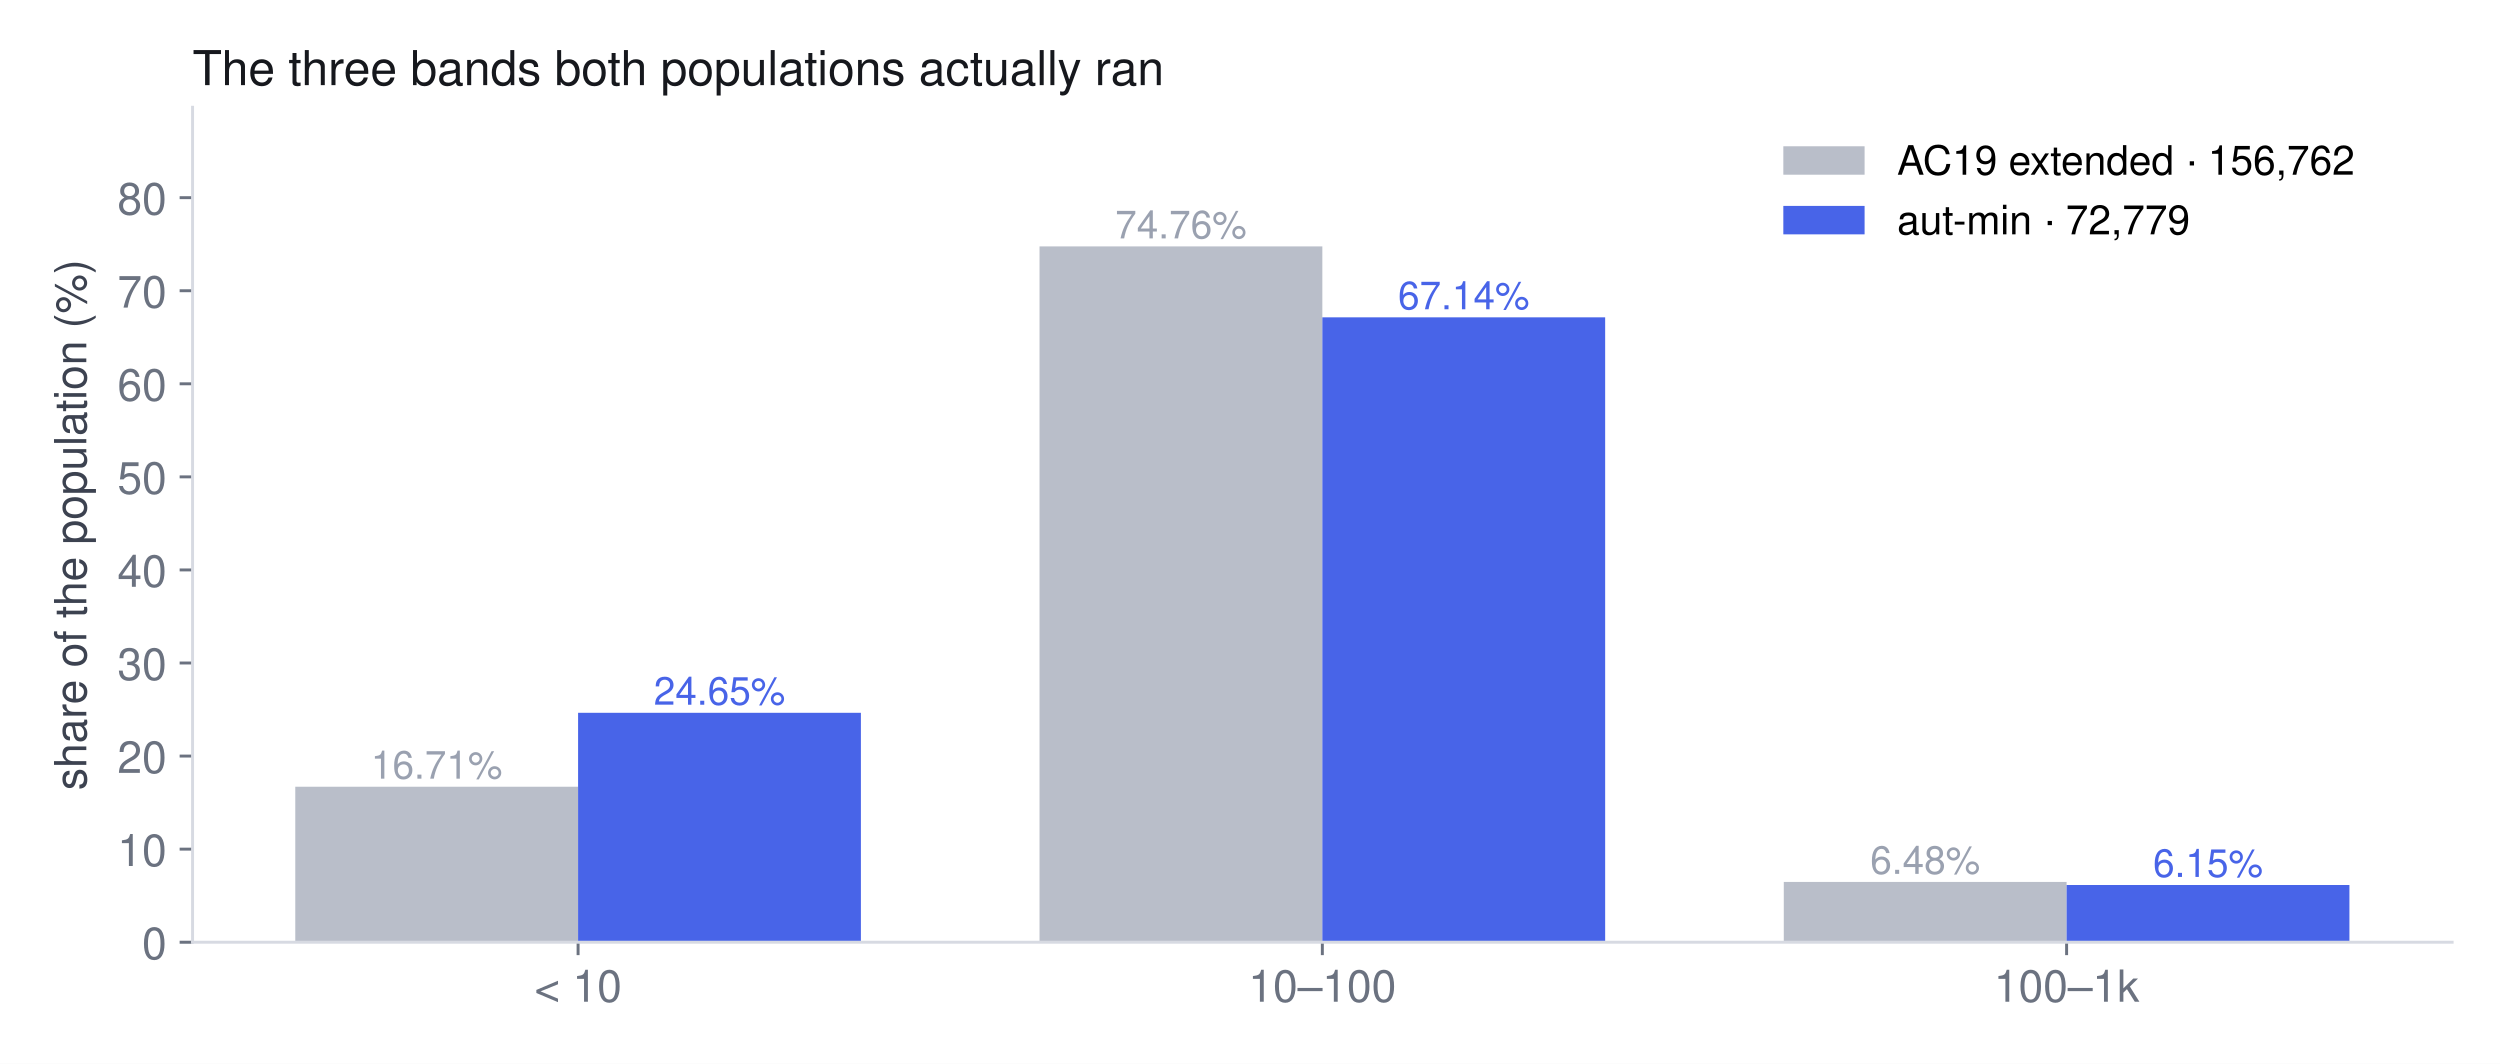
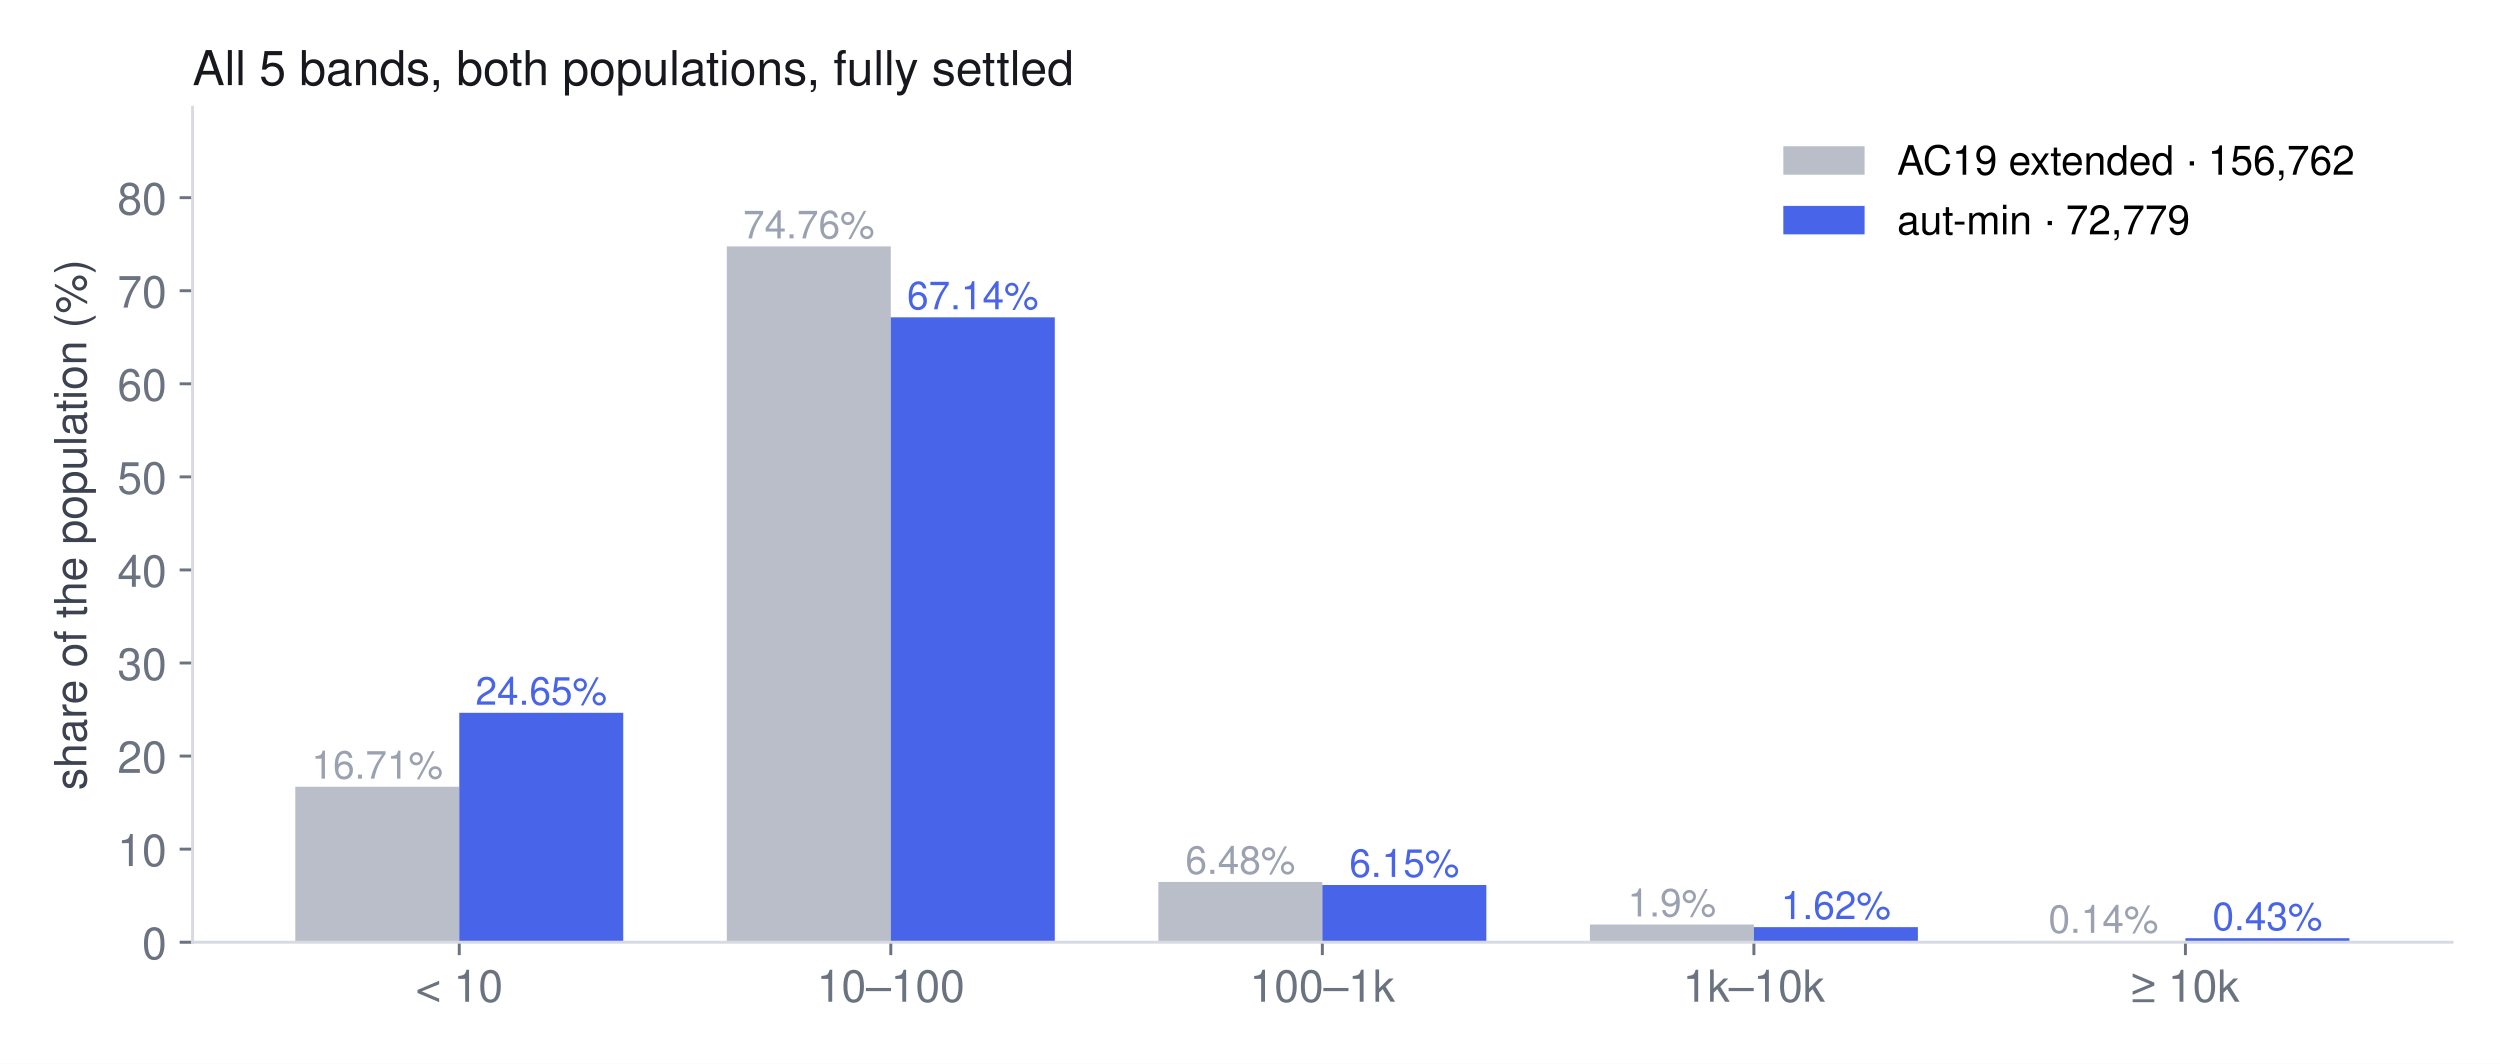
<svg xmlns="http://www.w3.org/2000/svg" xmlns:xlink="http://www.w3.org/1999/xlink" width="676.8pt" height="288pt" viewBox="0 0 676.8 288" version="1.1">
  <defs>
    <style type="text/css">*{stroke-linejoin: round; stroke-linecap: butt}</style>
  </defs>
  <g id="figure_1">
    <g id="patch_1">
      <path d="M 0 288  L 676.8 288  L 676.8 0  L 0 0  z " style="fill: #ffffff" />
    </g>
    <g id="axes_1">
      <g id="patch_2">
        <path d="M 52.13 255.08  L 663.84 255.08  L 663.84 29.04  L 52.13 29.04  z " style="fill: #ffffff" />
      </g>
      <g id="patch_3">
-         <path d="M 79.935 255.08  L 156.499 255.08  L 156.499 212.977  L 79.935 212.977  z " clip-path="url(#pde4be60e2d)" style="fill: #b9bec9" />
+         <path d="M 79.935 255.08  L 124.33 255.08  L 124.33 212.977  L 79.935 212.977  z " clip-path="url(#p8b95df6212)" style="fill: #b9bec9" />
      </g>
      <g id="patch_4">
-         <path d="M 281.421 255.08  L 357.985 255.08  L 357.985 66.713  L 281.421 66.713  z " clip-path="url(#pde4be60e2d)" style="fill: #b9bec9" />
+         <path d="M 196.763 255.08  L 241.157 255.08  L 241.157 66.713  L 196.763 66.713  z " clip-path="url(#p8b95df6212)" style="fill: #b9bec9" />
      </g>
      <g id="patch_5">
-         <path d="M 482.906 255.08  L 559.471 255.08  L 559.471 238.753  L 482.906 238.753  z " clip-path="url(#pde4be60e2d)" style="fill: #b9bec9" />
+         <path d="M 313.59 255.08  L 357.985 255.08  L 357.985 238.753  L 313.59 238.753  z " clip-path="url(#p8b95df6212)" style="fill: #b9bec9" />
      </g>
      <g id="patch_6">
-         <path d="M 156.499 255.08  L 233.064 255.08  L 233.064 192.971  L 156.499 192.971  z " clip-path="url(#pde4be60e2d)" style="fill: #4864e8" />
+         <path d="M 430.418 255.08  L 474.813 255.08  L 474.813 250.293  L 430.418 250.293  z " clip-path="url(#p8b95df6212)" style="fill: #b9bec9" />
      </g>
      <g id="patch_7">
-         <path d="M 357.985 255.08  L 434.549 255.08  L 434.549 85.913  L 357.985 85.913  z " clip-path="url(#pde4be60e2d)" style="fill: #4864e8" />
+         <path d="M 547.246 255.08  L 591.64 255.08  L 591.64 254.727  L 547.246 254.727  z " clip-path="url(#p8b95df6212)" style="fill: #b9bec9" />
      </g>
      <g id="patch_8">
-         <path d="M 559.471 255.08  L 636.035 255.08  L 636.035 239.584  L 559.471 239.584  z " clip-path="url(#pde4be60e2d)" style="fill: #4864e8" />
+         <path d="M 124.33 255.08  L 168.724 255.08  L 168.724 192.971  L 124.33 192.971  z " clip-path="url(#p8b95df6212)" style="fill: #4864e8" />
+       </g>
+       <g id="patch_9">
+         <path d="M 241.157 255.08  L 285.552 255.08  L 285.552 85.913  L 241.157 85.913  z " clip-path="url(#p8b95df6212)" style="fill: #4864e8" />
+       </g>
+       <g id="patch_10">
+         <path d="M 357.985 255.08  L 402.38 255.08  L 402.38 239.584  L 357.985 239.584  z " clip-path="url(#p8b95df6212)" style="fill: #4864e8" />
+       </g>
+       <g id="patch_11">
+         <path d="M 474.813 255.08  L 519.207 255.08  L 519.207 250.998  L 474.813 250.998  z " clip-path="url(#p8b95df6212)" style="fill: #4864e8" />
+       </g>
+       <g id="patch_12">
+         <path d="M 591.64 255.08  L 636.035 255.08  L 636.035 253.997  L 591.64 253.997  z " clip-path="url(#p8b95df6212)" style="fill: #4864e8" />
      </g>
      <g id="matplotlib.axis_1">
        <g id="xtick_1">
          <g id="line2d_1">
            <defs>
-               <path id="m584bb8a423" d="M 0 0  L 0 3.5  " style="stroke: #6b7280; stroke-width: 0.8" />
+               <path id="m94e1626e4c" d="M 0 0  L 0 3.5  " style="stroke: #6b7280; stroke-width: 0.8" />
            </defs>
            <g>
-               <use xlink:href="#m584bb8a423" x="156.499" y="255.08" style="fill: #6b7280; stroke: #6b7280; stroke-width: 0.8" />
+               <use xlink:href="#m94e1626e4c" x="124.33" y="255.08" style="fill: #6b7280; stroke: #6b7280; stroke-width: 0.8" />
            </g>
          </g>
          <g id="text_1">
-             <text style="font-size: 12px; font-family: 'Helvetica Neue', 'Helvetica', 'Arial', 'DejaVu Sans', 'Bitstream Vera Sans', 'Computer Modern Sans Serif', 'Lucida Grande', 'Verdana', 'Geneva', 'Lucid', 'Avant Garde', sans-serif; text-anchor: middle; fill: #6b7280" x="156.499" y="271.198" transform="rotate(-0 156.4995 271.1981)">&lt; 10</text>
+             <text style="font-size: 12px; font-family: 'Helvetica Neue', 'Helvetica', 'Arial', 'DejaVu Sans', 'Bitstream Vera Sans', 'Computer Modern Sans Serif', 'Lucida Grande', 'Verdana', 'Geneva', 'Lucid', 'Avant Garde', sans-serif; text-anchor: middle; fill: #6b7280" x="124.33" y="271.198" transform="rotate(-0 124.3295 271.1981)">&lt; 10</text>
          </g>
        </g>
        <g id="xtick_2">
          <g id="line2d_2">
            <g>
-               <use xlink:href="#m584bb8a423" x="357.985" y="255.08" style="fill: #6b7280; stroke: #6b7280; stroke-width: 0.8" />
+               <use xlink:href="#m94e1626e4c" x="241.157" y="255.08" style="fill: #6b7280; stroke: #6b7280; stroke-width: 0.8" />
            </g>
          </g>
          <g id="text_2">
-             <text style="font-size: 12px; font-family: 'Helvetica Neue', 'Helvetica', 'Arial', 'DejaVu Sans', 'Bitstream Vera Sans', 'Computer Modern Sans Serif', 'Lucida Grande', 'Verdana', 'Geneva', 'Lucid', 'Avant Garde', sans-serif; text-anchor: middle; fill: #6b7280" x="357.985" y="271.198" transform="rotate(-0 357.985 271.1981)">10–100</text>
+             <text style="font-size: 12px; font-family: 'Helvetica Neue', 'Helvetica', 'Arial', 'DejaVu Sans', 'Bitstream Vera Sans', 'Computer Modern Sans Serif', 'Lucida Grande', 'Verdana', 'Geneva', 'Lucid', 'Avant Garde', sans-serif; text-anchor: middle; fill: #6b7280" x="241.157" y="271.198" transform="rotate(-0 241.1573 271.1981)">10–100</text>
          </g>
        </g>
        <g id="xtick_3">
          <g id="line2d_3">
            <g>
-               <use xlink:href="#m584bb8a423" x="559.471" y="255.08" style="fill: #6b7280; stroke: #6b7280; stroke-width: 0.8" />
+               <use xlink:href="#m94e1626e4c" x="357.985" y="255.08" style="fill: #6b7280; stroke: #6b7280; stroke-width: 0.8" />
            </g>
          </g>
          <g id="text_3">
-             <text style="font-size: 12px; font-family: 'Helvetica Neue', 'Helvetica', 'Arial', 'DejaVu Sans', 'Bitstream Vera Sans', 'Computer Modern Sans Serif', 'Lucida Grande', 'Verdana', 'Geneva', 'Lucid', 'Avant Garde', sans-serif; text-anchor: middle; fill: #6b7280" x="559.471" y="271.198" transform="rotate(-0 559.4705 271.1981)">100–1k</text>
+             <text style="font-size: 12px; font-family: 'Helvetica Neue', 'Helvetica', 'Arial', 'DejaVu Sans', 'Bitstream Vera Sans', 'Computer Modern Sans Serif', 'Lucida Grande', 'Verdana', 'Geneva', 'Lucid', 'Avant Garde', sans-serif; text-anchor: middle; fill: #6b7280" x="357.985" y="271.198" transform="rotate(-0 357.985 271.1981)">100–1k</text>
+           </g>
+         </g>
+         <g id="xtick_4">
+           <g id="line2d_4">
+             <g>
+               <use xlink:href="#m94e1626e4c" x="474.813" y="255.08" style="fill: #6b7280; stroke: #6b7280; stroke-width: 0.8" />
+             </g>
+           </g>
+           <g id="text_4">
+             <text style="font-size: 12px; font-family: 'Helvetica Neue', 'Helvetica', 'Arial', 'DejaVu Sans', 'Bitstream Vera Sans', 'Computer Modern Sans Serif', 'Lucida Grande', 'Verdana', 'Geneva', 'Lucid', 'Avant Garde', sans-serif; text-anchor: middle; fill: #6b7280" x="474.813" y="271.198" transform="rotate(-0 474.8127 271.1981)">1k–10k</text>
+           </g>
+         </g>
+         <g id="xtick_5">
+           <g id="line2d_5">
+             <g>
+               <use xlink:href="#m94e1626e4c" x="591.64" y="255.08" style="fill: #6b7280; stroke: #6b7280; stroke-width: 0.8" />
+             </g>
+           </g>
+           <g id="text_5">
+             <text style="font-size: 12px; font-family: 'Helvetica Neue', 'Helvetica', 'Arial', 'DejaVu Sans', 'Bitstream Vera Sans', 'Computer Modern Sans Serif', 'Lucida Grande', 'Verdana', 'Geneva', 'Lucid', 'Avant Garde', sans-serif; text-anchor: middle; fill: #6b7280" x="591.64" y="271.198" transform="rotate(-0 591.6405 271.1981)">≥ 10k</text>
          </g>
        </g>
      </g>
      <g id="matplotlib.axis_2">
        <g id="ytick_1">
-           <g id="line2d_4">
+           <g id="line2d_6">
            <defs>
-               <path id="m0c8996639a" d="M 0 0  L -3.5 0  " style="stroke: #6b7280; stroke-width: 0.8" />
+               <path id="m716fffba62" d="M 0 0  L -3.5 0  " style="stroke: #6b7280; stroke-width: 0.8" />
            </defs>
            <g>
-               <use xlink:href="#m0c8996639a" x="52.13" y="255.08" style="fill: #6b7280; stroke: #6b7280; stroke-width: 0.8" />
-             </g>
-           </g>
-           <g id="text_4">
+               <use xlink:href="#m716fffba62" x="52.13" y="255.08" style="fill: #6b7280; stroke: #6b7280; stroke-width: 0.8" />
+             </g>
+           </g>
+           <g id="text_6">
            <text style="font-size: 12px; font-family: 'Helvetica Neue', 'Helvetica', 'Arial', 'DejaVu Sans', 'Bitstream Vera Sans', 'Computer Modern Sans Serif', 'Lucida Grande', 'Verdana', 'Geneva', 'Lucid', 'Avant Garde', sans-serif; text-anchor: end; fill: #6b7280" x="45.13" y="259.639" transform="rotate(-0 45.13 259.6391)">0</text>
          </g>
        </g>
        <g id="ytick_2">
-           <g id="line2d_5">
-             <g>
-               <use xlink:href="#m0c8996639a" x="52.13" y="229.884" style="fill: #6b7280; stroke: #6b7280; stroke-width: 0.8" />
-             </g>
-           </g>
-           <g id="text_5">
+           <g id="line2d_7">
+             <g>
+               <use xlink:href="#m716fffba62" x="52.13" y="229.884" style="fill: #6b7280; stroke: #6b7280; stroke-width: 0.8" />
+             </g>
+           </g>
+           <g id="text_7">
            <text style="font-size: 12px; font-family: 'Helvetica Neue', 'Helvetica', 'Arial', 'DejaVu Sans', 'Bitstream Vera Sans', 'Computer Modern Sans Serif', 'Lucida Grande', 'Verdana', 'Geneva', 'Lucid', 'Avant Garde', sans-serif; text-anchor: end; fill: #6b7280" x="45.13" y="234.443" transform="rotate(-0 45.13 234.4429)">10</text>
          </g>
        </g>
        <g id="ytick_3">
-           <g id="line2d_6">
-             <g>
-               <use xlink:href="#m0c8996639a" x="52.13" y="204.688" style="fill: #6b7280; stroke: #6b7280; stroke-width: 0.8" />
-             </g>
-           </g>
-           <g id="text_6">
+           <g id="line2d_8">
+             <g>
+               <use xlink:href="#m716fffba62" x="52.13" y="204.688" style="fill: #6b7280; stroke: #6b7280; stroke-width: 0.8" />
+             </g>
+           </g>
+           <g id="text_8">
            <text style="font-size: 12px; font-family: 'Helvetica Neue', 'Helvetica', 'Arial', 'DejaVu Sans', 'Bitstream Vera Sans', 'Computer Modern Sans Serif', 'Lucida Grande', 'Verdana', 'Geneva', 'Lucid', 'Avant Garde', sans-serif; text-anchor: end; fill: #6b7280" x="45.13" y="209.247" transform="rotate(-0 45.13 209.2467)">20</text>
          </g>
        </g>
        <g id="ytick_4">
-           <g id="line2d_7">
-             <g>
-               <use xlink:href="#m0c8996639a" x="52.13" y="179.491" style="fill: #6b7280; stroke: #6b7280; stroke-width: 0.8" />
-             </g>
-           </g>
-           <g id="text_7">
+           <g id="line2d_9">
+             <g>
+               <use xlink:href="#m716fffba62" x="52.13" y="179.491" style="fill: #6b7280; stroke: #6b7280; stroke-width: 0.8" />
+             </g>
+           </g>
+           <g id="text_9">
            <text style="font-size: 12px; font-family: 'Helvetica Neue', 'Helvetica', 'Arial', 'DejaVu Sans', 'Bitstream Vera Sans', 'Computer Modern Sans Serif', 'Lucida Grande', 'Verdana', 'Geneva', 'Lucid', 'Avant Garde', sans-serif; text-anchor: end; fill: #6b7280" x="45.13" y="184.051" transform="rotate(-0 45.13 184.0505)">30</text>
          </g>
        </g>
        <g id="ytick_5">
-           <g id="line2d_8">
-             <g>
-               <use xlink:href="#m0c8996639a" x="52.13" y="154.295" style="fill: #6b7280; stroke: #6b7280; stroke-width: 0.8" />
-             </g>
-           </g>
-           <g id="text_8">
+           <g id="line2d_10">
+             <g>
+               <use xlink:href="#m716fffba62" x="52.13" y="154.295" style="fill: #6b7280; stroke: #6b7280; stroke-width: 0.8" />
+             </g>
+           </g>
+           <g id="text_10">
            <text style="font-size: 12px; font-family: 'Helvetica Neue', 'Helvetica', 'Arial', 'DejaVu Sans', 'Bitstream Vera Sans', 'Computer Modern Sans Serif', 'Lucida Grande', 'Verdana', 'Geneva', 'Lucid', 'Avant Garde', sans-serif; text-anchor: end; fill: #6b7280" x="45.13" y="158.854" transform="rotate(-0 45.13 158.8543)">40</text>
          </g>
        </g>
        <g id="ytick_6">
-           <g id="line2d_9">
-             <g>
-               <use xlink:href="#m0c8996639a" x="52.13" y="129.099" style="fill: #6b7280; stroke: #6b7280; stroke-width: 0.8" />
-             </g>
-           </g>
-           <g id="text_9">
+           <g id="line2d_11">
+             <g>
+               <use xlink:href="#m716fffba62" x="52.13" y="129.099" style="fill: #6b7280; stroke: #6b7280; stroke-width: 0.8" />
+             </g>
+           </g>
+           <g id="text_11">
            <text style="font-size: 12px; font-family: 'Helvetica Neue', 'Helvetica', 'Arial', 'DejaVu Sans', 'Bitstream Vera Sans', 'Computer Modern Sans Serif', 'Lucida Grande', 'Verdana', 'Geneva', 'Lucid', 'Avant Garde', sans-serif; text-anchor: end; fill: #6b7280" x="45.13" y="133.658" transform="rotate(-0 45.13 133.6581)">50</text>
          </g>
        </g>
        <g id="ytick_7">
-           <g id="line2d_10">
-             <g>
-               <use xlink:href="#m0c8996639a" x="52.13" y="103.903" style="fill: #6b7280; stroke: #6b7280; stroke-width: 0.8" />
-             </g>
-           </g>
-           <g id="text_10">
+           <g id="line2d_12">
+             <g>
+               <use xlink:href="#m716fffba62" x="52.13" y="103.903" style="fill: #6b7280; stroke: #6b7280; stroke-width: 0.8" />
+             </g>
+           </g>
+           <g id="text_12">
            <text style="font-size: 12px; font-family: 'Helvetica Neue', 'Helvetica', 'Arial', 'DejaVu Sans', 'Bitstream Vera Sans', 'Computer Modern Sans Serif', 'Lucida Grande', 'Verdana', 'Geneva', 'Lucid', 'Avant Garde', sans-serif; text-anchor: end; fill: #6b7280" x="45.13" y="108.462" transform="rotate(-0 45.13 108.462)">60</text>
          </g>
        </g>
        <g id="ytick_8">
-           <g id="line2d_11">
-             <g>
-               <use xlink:href="#m0c8996639a" x="52.13" y="78.707" style="fill: #6b7280; stroke: #6b7280; stroke-width: 0.8" />
-             </g>
-           </g>
-           <g id="text_11">
+           <g id="line2d_13">
+             <g>
+               <use xlink:href="#m716fffba62" x="52.13" y="78.707" style="fill: #6b7280; stroke: #6b7280; stroke-width: 0.8" />
+             </g>
+           </g>
+           <g id="text_13">
            <text style="font-size: 12px; font-family: 'Helvetica Neue', 'Helvetica', 'Arial', 'DejaVu Sans', 'Bitstream Vera Sans', 'Computer Modern Sans Serif', 'Lucida Grande', 'Verdana', 'Geneva', 'Lucid', 'Avant Garde', sans-serif; text-anchor: end; fill: #6b7280" x="45.13" y="83.266" transform="rotate(-0 45.13 83.26578)">70</text>
          </g>
        </g>
        <g id="ytick_9">
-           <g id="line2d_12">
-             <g>
-               <use xlink:href="#m0c8996639a" x="52.13" y="53.511" style="fill: #6b7280; stroke: #6b7280; stroke-width: 0.8" />
-             </g>
-           </g>
-           <g id="text_12">
+           <g id="line2d_14">
+             <g>
+               <use xlink:href="#m716fffba62" x="52.13" y="53.511" style="fill: #6b7280; stroke: #6b7280; stroke-width: 0.8" />
+             </g>
+           </g>
+           <g id="text_14">
            <text style="font-size: 12px; font-family: 'Helvetica Neue', 'Helvetica', 'Arial', 'DejaVu Sans', 'Bitstream Vera Sans', 'Computer Modern Sans Serif', 'Lucida Grande', 'Verdana', 'Geneva', 'Lucid', 'Avant Garde', sans-serif; text-anchor: end; fill: #6b7280" x="45.13" y="58.07" transform="rotate(-0 45.13 58.0696)">80</text>
          </g>
        </g>
-         <g id="text_13">
+         <g id="text_15">
          <text style="font-size: 12px; font-family: 'Helvetica Neue', 'Helvetica', 'Arial', 'DejaVu Sans', 'Bitstream Vera Sans', 'Computer Modern Sans Serif', 'Lucida Grande', 'Verdana', 'Geneva', 'Lucid', 'Avant Garde', sans-serif; text-anchor: middle; fill: #3c4250" x="23.364" y="142.06" transform="rotate(-90 23.36437 142.06)">share of the population (%)</text>
        </g>
      </g>
-       <g id="patch_9">
+       <g id="patch_13">
        <path d="M 52.13 255.08  L 52.13 29.04  " style="fill: none; stroke: #d7dae2; stroke-width: 0.8; stroke-linejoin: miter; stroke-linecap: square" />
      </g>
-       <g id="patch_10">
+       <g id="patch_14">
        <path d="M 52.13 255.08  L 663.84 255.08  " style="fill: none; stroke: #d7dae2; stroke-width: 0.8; stroke-linejoin: miter; stroke-linecap: square" />
      </g>
-       <g id="text_14">
-         <text style="font-size: 10.5px; font-family: 'Helvetica Neue', 'Helvetica', 'Arial', 'DejaVu Sans', 'Bitstream Vera Sans', 'Computer Modern Sans Serif', 'Lucida Grande', 'Verdana', 'Geneva', 'Lucid', 'Avant Garde', sans-serif; text-anchor: middle; fill: #9aa1b0" x="118.217" y="210.794" transform="rotate(-0 118.2172 210.7935)">16.71%</text>
-       </g>
-       <g id="text_15">
-         <text style="font-size: 10.5px; font-family: 'Helvetica Neue', 'Helvetica', 'Arial', 'DejaVu Sans', 'Bitstream Vera Sans', 'Computer Modern Sans Serif', 'Lucida Grande', 'Verdana', 'Geneva', 'Lucid', 'Avant Garde', sans-serif; text-anchor: middle; fill: #4864e8" x="194.782" y="190.788" transform="rotate(-0 194.7817 190.7877)">24.65%</text>
-       </g>
      <g id="text_16">
-         <text style="font-size: 10.5px; font-family: 'Helvetica Neue', 'Helvetica', 'Arial', 'DejaVu Sans', 'Bitstream Vera Sans', 'Computer Modern Sans Serif', 'Lucida Grande', 'Verdana', 'Geneva', 'Lucid', 'Avant Garde', sans-serif; text-anchor: middle; fill: #9aa1b0" x="319.703" y="64.53" transform="rotate(-0 319.7028 64.52966)">74.76%</text>
+         <text style="font-size: 10.5px; font-family: 'Helvetica Neue', 'Helvetica', 'Arial', 'DejaVu Sans', 'Bitstream Vera Sans', 'Computer Modern Sans Serif', 'Lucida Grande', 'Verdana', 'Geneva', 'Lucid', 'Avant Garde', sans-serif; text-anchor: middle; fill: #9aa1b0" x="102.132" y="210.794" transform="rotate(-0 102.1323 210.7935)">16.71%</text>
      </g>
      <g id="text_17">
-         <text style="font-size: 10.5px; font-family: 'Helvetica Neue', 'Helvetica', 'Arial', 'DejaVu Sans', 'Bitstream Vera Sans', 'Computer Modern Sans Serif', 'Lucida Grande', 'Verdana', 'Geneva', 'Lucid', 'Avant Garde', sans-serif; text-anchor: middle; fill: #4864e8" x="396.267" y="83.729" transform="rotate(-0 396.2672 83.72915)">67.14%</text>
+         <text style="font-size: 10.5px; font-family: 'Helvetica Neue', 'Helvetica', 'Arial', 'DejaVu Sans', 'Bitstream Vera Sans', 'Computer Modern Sans Serif', 'Lucida Grande', 'Verdana', 'Geneva', 'Lucid', 'Avant Garde', sans-serif; text-anchor: middle; fill: #4864e8" x="146.527" y="190.788" transform="rotate(-0 146.5268 190.7877)">24.65%</text>
      </g>
      <g id="text_18">
-         <text style="font-size: 10.5px; font-family: 'Helvetica Neue', 'Helvetica', 'Arial', 'DejaVu Sans', 'Bitstream Vera Sans', 'Computer Modern Sans Serif', 'Lucida Grande', 'Verdana', 'Geneva', 'Lucid', 'Avant Garde', sans-serif; text-anchor: middle; fill: #9aa1b0" x="521.188" y="236.569" transform="rotate(-0 521.1883 236.5692)">6.48%</text>
+         <text style="font-size: 10.5px; font-family: 'Helvetica Neue', 'Helvetica', 'Arial', 'DejaVu Sans', 'Bitstream Vera Sans', 'Computer Modern Sans Serif', 'Lucida Grande', 'Verdana', 'Geneva', 'Lucid', 'Avant Garde', sans-serif; text-anchor: middle; fill: #9aa1b0" x="218.96" y="64.53" transform="rotate(-0 218.96 64.52966)">74.76%</text>
      </g>
      <g id="text_19">
-         <text style="font-size: 10.5px; font-family: 'Helvetica Neue', 'Helvetica', 'Arial', 'DejaVu Sans', 'Bitstream Vera Sans', 'Computer Modern Sans Serif', 'Lucida Grande', 'Verdana', 'Geneva', 'Lucid', 'Avant Garde', sans-serif; text-anchor: middle; fill: #4864e8" x="597.753" y="237.401" transform="rotate(-0 597.7528 237.4007)">6.15%</text>
+         <text style="font-size: 10.5px; font-family: 'Helvetica Neue', 'Helvetica', 'Arial', 'DejaVu Sans', 'Bitstream Vera Sans', 'Computer Modern Sans Serif', 'Lucida Grande', 'Verdana', 'Geneva', 'Lucid', 'Avant Garde', sans-serif; text-anchor: middle; fill: #4864e8" x="263.355" y="83.729" transform="rotate(-0 263.3545 83.72915)">67.14%</text>
      </g>
      <g id="text_20">
-         <text style="font-weight: 500; font-size: 13px; font-family: 'Helvetica Neue', 'Helvetica', 'Arial', 'DejaVu Sans', 'Bitstream Vera Sans', 'Computer Modern Sans Serif', 'Lucida Grande', 'Verdana', 'Geneva', 'Lucid', 'Avant Garde', sans-serif; text-anchor: start; fill: #16181d" x="52.13" y="23.04" transform="rotate(-0 52.13 23.04)">The three bands both populations actually ran</text>
+         <text style="font-size: 10.5px; font-family: 'Helvetica Neue', 'Helvetica', 'Arial', 'DejaVu Sans', 'Bitstream Vera Sans', 'Computer Modern Sans Serif', 'Lucida Grande', 'Verdana', 'Geneva', 'Lucid', 'Avant Garde', sans-serif; text-anchor: middle; fill: #9aa1b0" x="335.788" y="236.569" transform="rotate(-0 335.7877 236.5692)">6.48%</text>
+       </g>
+       <g id="text_21">
+         <text style="font-size: 10.5px; font-family: 'Helvetica Neue', 'Helvetica', 'Arial', 'DejaVu Sans', 'Bitstream Vera Sans', 'Computer Modern Sans Serif', 'Lucida Grande', 'Verdana', 'Geneva', 'Lucid', 'Avant Garde', sans-serif; text-anchor: middle; fill: #4864e8" x="380.182" y="237.401" transform="rotate(-0 380.1823 237.4007)">6.15%</text>
+       </g>
+       <g id="text_22">
+         <text style="font-size: 10.5px; font-family: 'Helvetica Neue', 'Helvetica', 'Arial', 'DejaVu Sans', 'Bitstream Vera Sans', 'Computer Modern Sans Serif', 'Lucida Grande', 'Verdana', 'Geneva', 'Lucid', 'Avant Garde', sans-serif; text-anchor: middle; fill: #9aa1b0" x="452.615" y="248.109" transform="rotate(-0 452.6155 248.1091)">1.9%</text>
+       </g>
+       <g id="text_23">
+         <text style="font-size: 10.5px; font-family: 'Helvetica Neue', 'Helvetica', 'Arial', 'DejaVu Sans', 'Bitstream Vera Sans', 'Computer Modern Sans Serif', 'Lucida Grande', 'Verdana', 'Geneva', 'Lucid', 'Avant Garde', sans-serif; text-anchor: middle; fill: #4864e8" x="497.01" y="248.815" transform="rotate(-0 497.01 248.8145)">1.62%</text>
+       </g>
+       <g id="text_24">
+         <text style="font-size: 10.5px; font-family: 'Helvetica Neue', 'Helvetica', 'Arial', 'DejaVu Sans', 'Bitstream Vera Sans', 'Computer Modern Sans Serif', 'Lucida Grande', 'Verdana', 'Geneva', 'Lucid', 'Avant Garde', sans-serif; text-anchor: middle; fill: #9aa1b0" x="569.443" y="252.544" transform="rotate(-0 569.4432 252.5436)">0.14%</text>
+       </g>
+       <g id="text_25">
+         <text style="font-size: 10.5px; font-family: 'Helvetica Neue', 'Helvetica', 'Arial', 'DejaVu Sans', 'Bitstream Vera Sans', 'Computer Modern Sans Serif', 'Lucida Grande', 'Verdana', 'Geneva', 'Lucid', 'Avant Garde', sans-serif; text-anchor: middle; fill: #4864e8" x="613.838" y="251.813" transform="rotate(-0 613.8377 251.8129)">0.43%</text>
+       </g>
+       <g id="text_26">
+         <text style="font-weight: 500; font-size: 13px; font-family: 'Helvetica Neue', 'Helvetica', 'Arial', 'DejaVu Sans', 'Bitstream Vera Sans', 'Computer Modern Sans Serif', 'Lucida Grande', 'Verdana', 'Geneva', 'Lucid', 'Avant Garde', sans-serif; text-anchor: start; fill: #16181d" x="52.13" y="23.04" transform="rotate(-0 52.13 23.04)">All 5 bands, both populations, fully settled</text>
      </g>
      <g id="legend_1">
-         <g id="patch_11">
+         <g id="patch_15">
          <path d="M 482.783 47.298  L 504.783 47.298  L 504.783 39.598  L 482.783 39.598  z " style="fill: #b9bec9" />
        </g>
-         <g id="text_21">
+         <g id="text_27">
          <text style="font-size: 11px; font-family: 'Helvetica Neue', 'Helvetica', 'Arial', 'DejaVu Sans', 'Bitstream Vera Sans', 'Computer Modern Sans Serif', 'Lucida Grande', 'Verdana', 'Geneva', 'Lucid', 'Avant Garde', sans-serif; text-anchor: start" x="513.583" y="47.298" transform="rotate(-0 513.5834 47.29828)">AC19 extended · 156,762</text>
        </g>
-         <g id="patch_12">
+         <g id="patch_16">
          <path d="M 482.783 63.444  L 504.783 63.444  L 504.783 55.744  L 482.783 55.744  z " style="fill: #4864e8" />
        </g>
-         <g id="text_22">
+         <g id="text_28">
          <text style="font-size: 11px; font-family: 'Helvetica Neue', 'Helvetica', 'Arial', 'DejaVu Sans', 'Bitstream Vera Sans', 'Computer Modern Sans Serif', 'Lucida Grande', 'Verdana', 'Geneva', 'Lucid', 'Avant Garde', sans-serif; text-anchor: start" x="513.583" y="63.444" transform="rotate(-0 513.5834 63.44422)">aut-min · 72,779</text>
        </g>
      </g>
    </g>
  </g>
  <defs>
-     <clipPath id="pde4be60e2d">
+     <clipPath id="p8b95df6212">
      <rect x="52.13" y="29.04" width="611.71" height="226.04" />
    </clipPath>
  </defs>
</svg>
